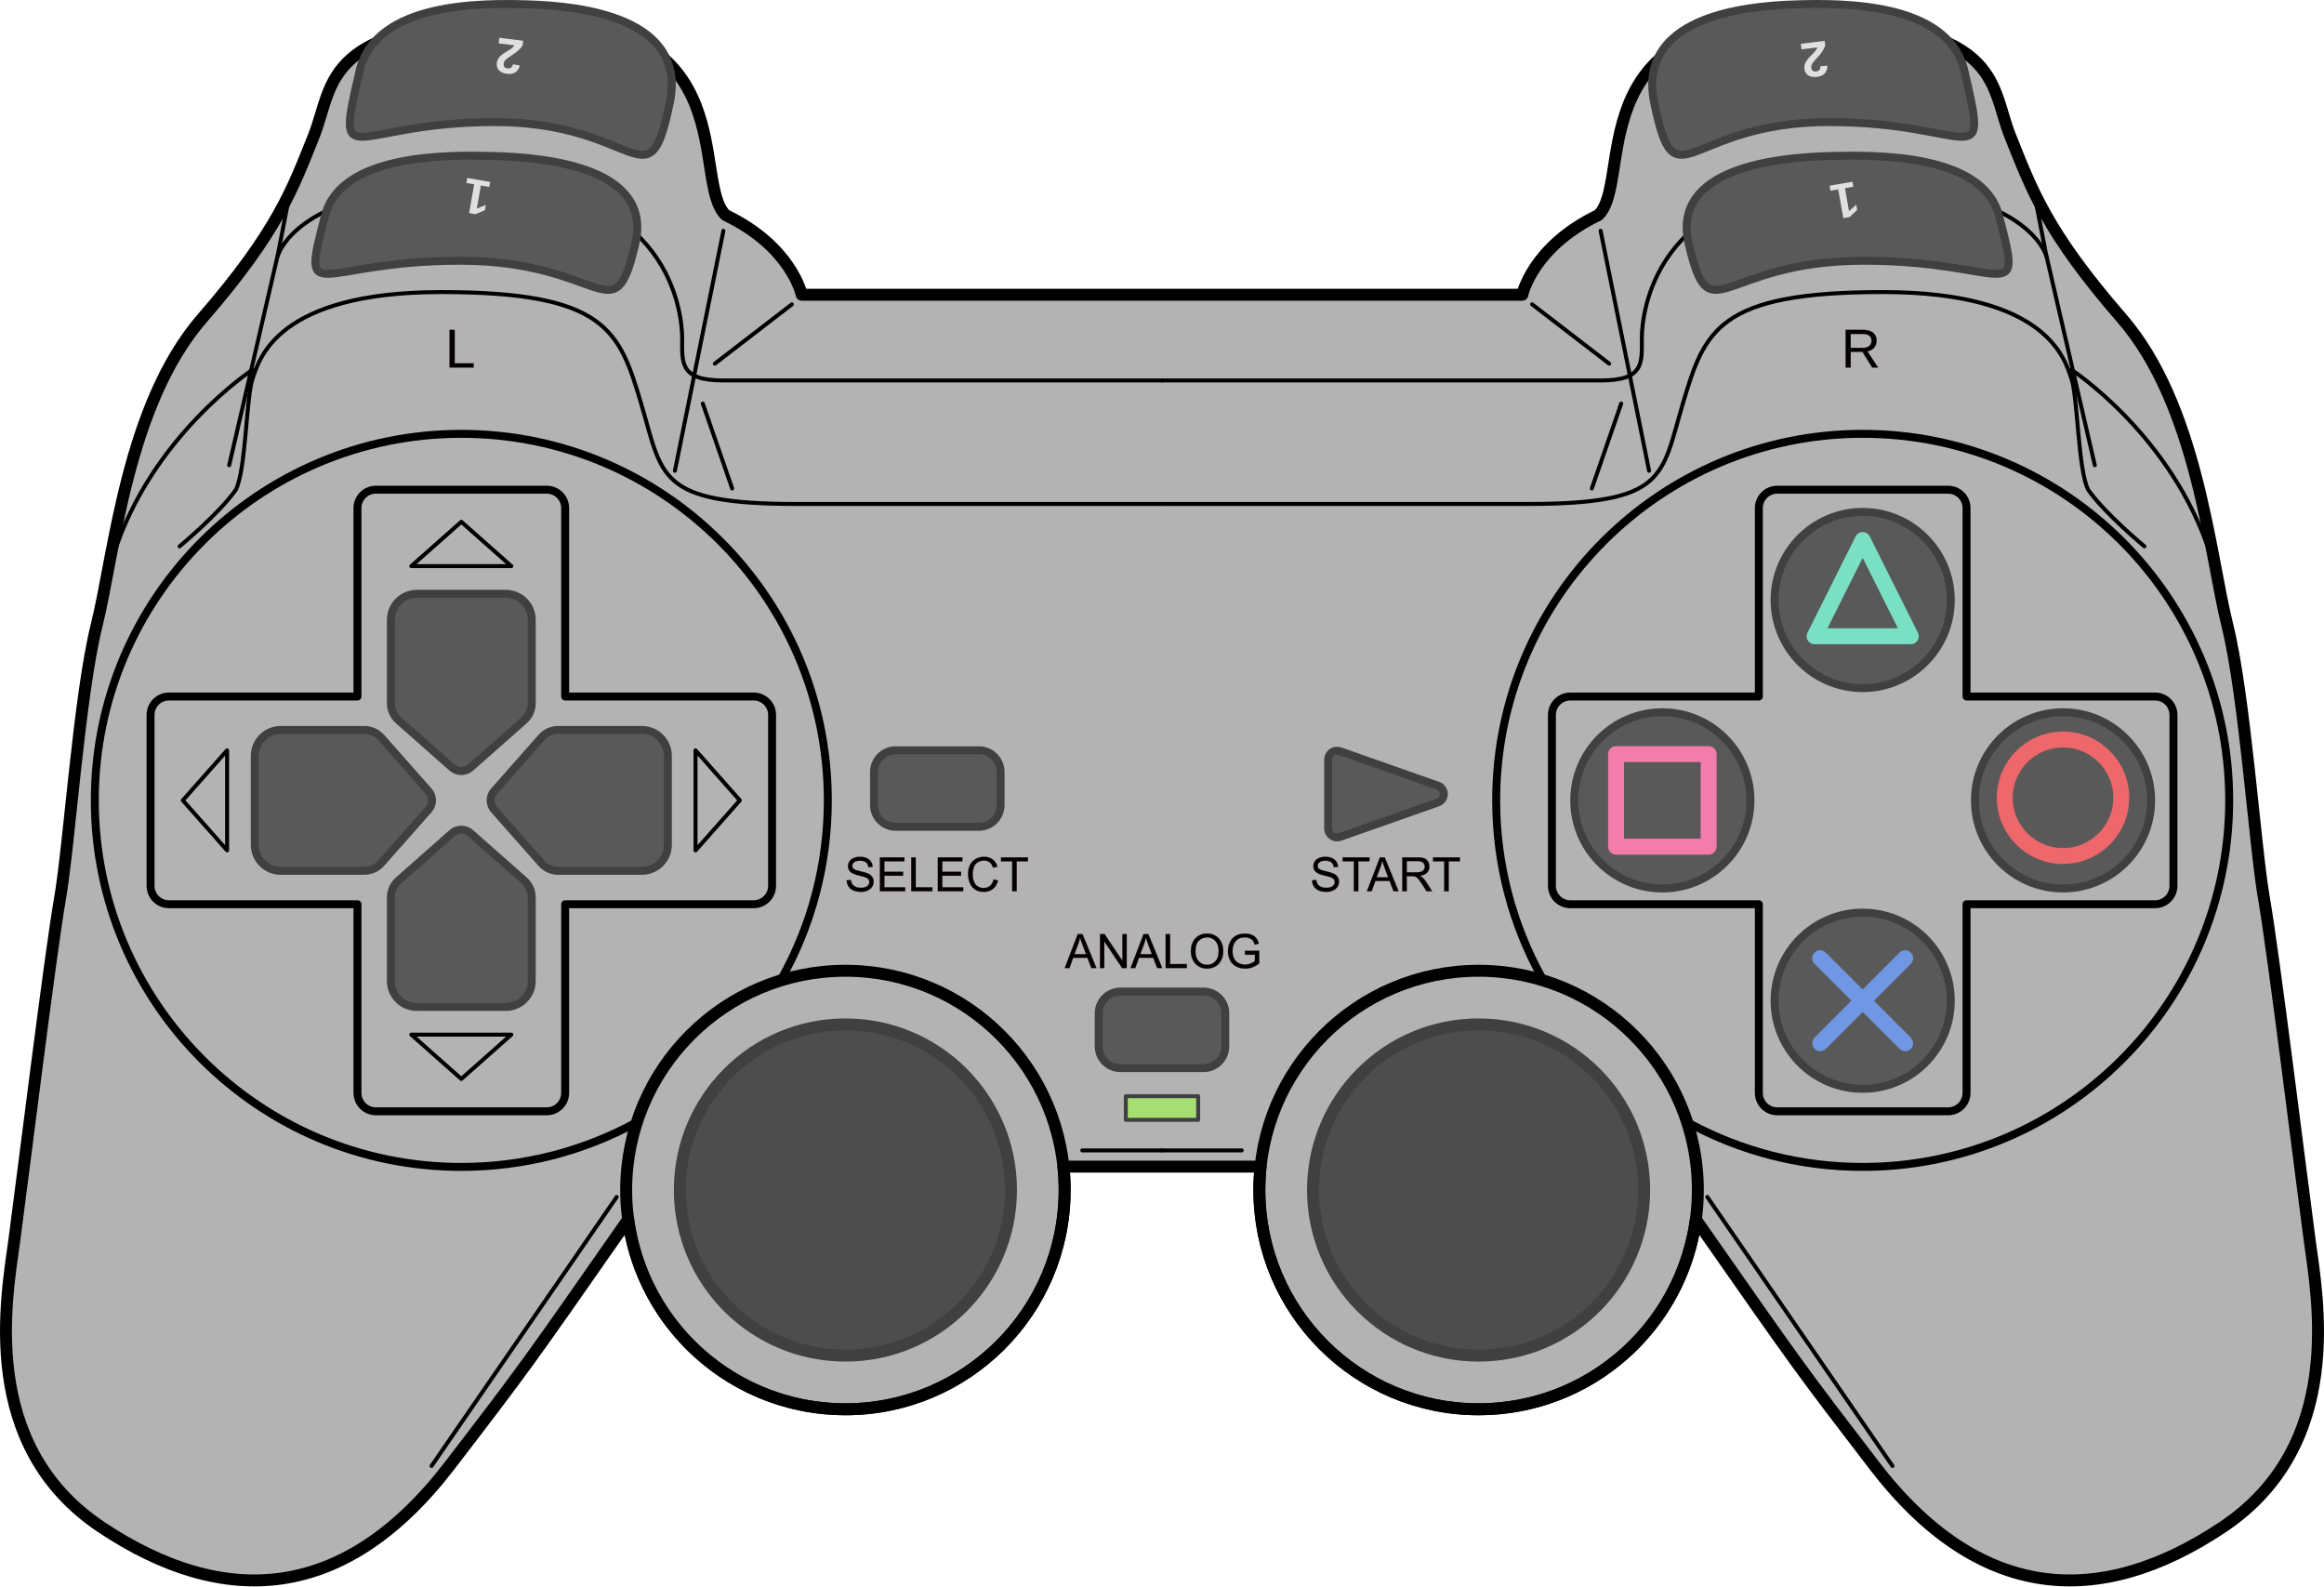
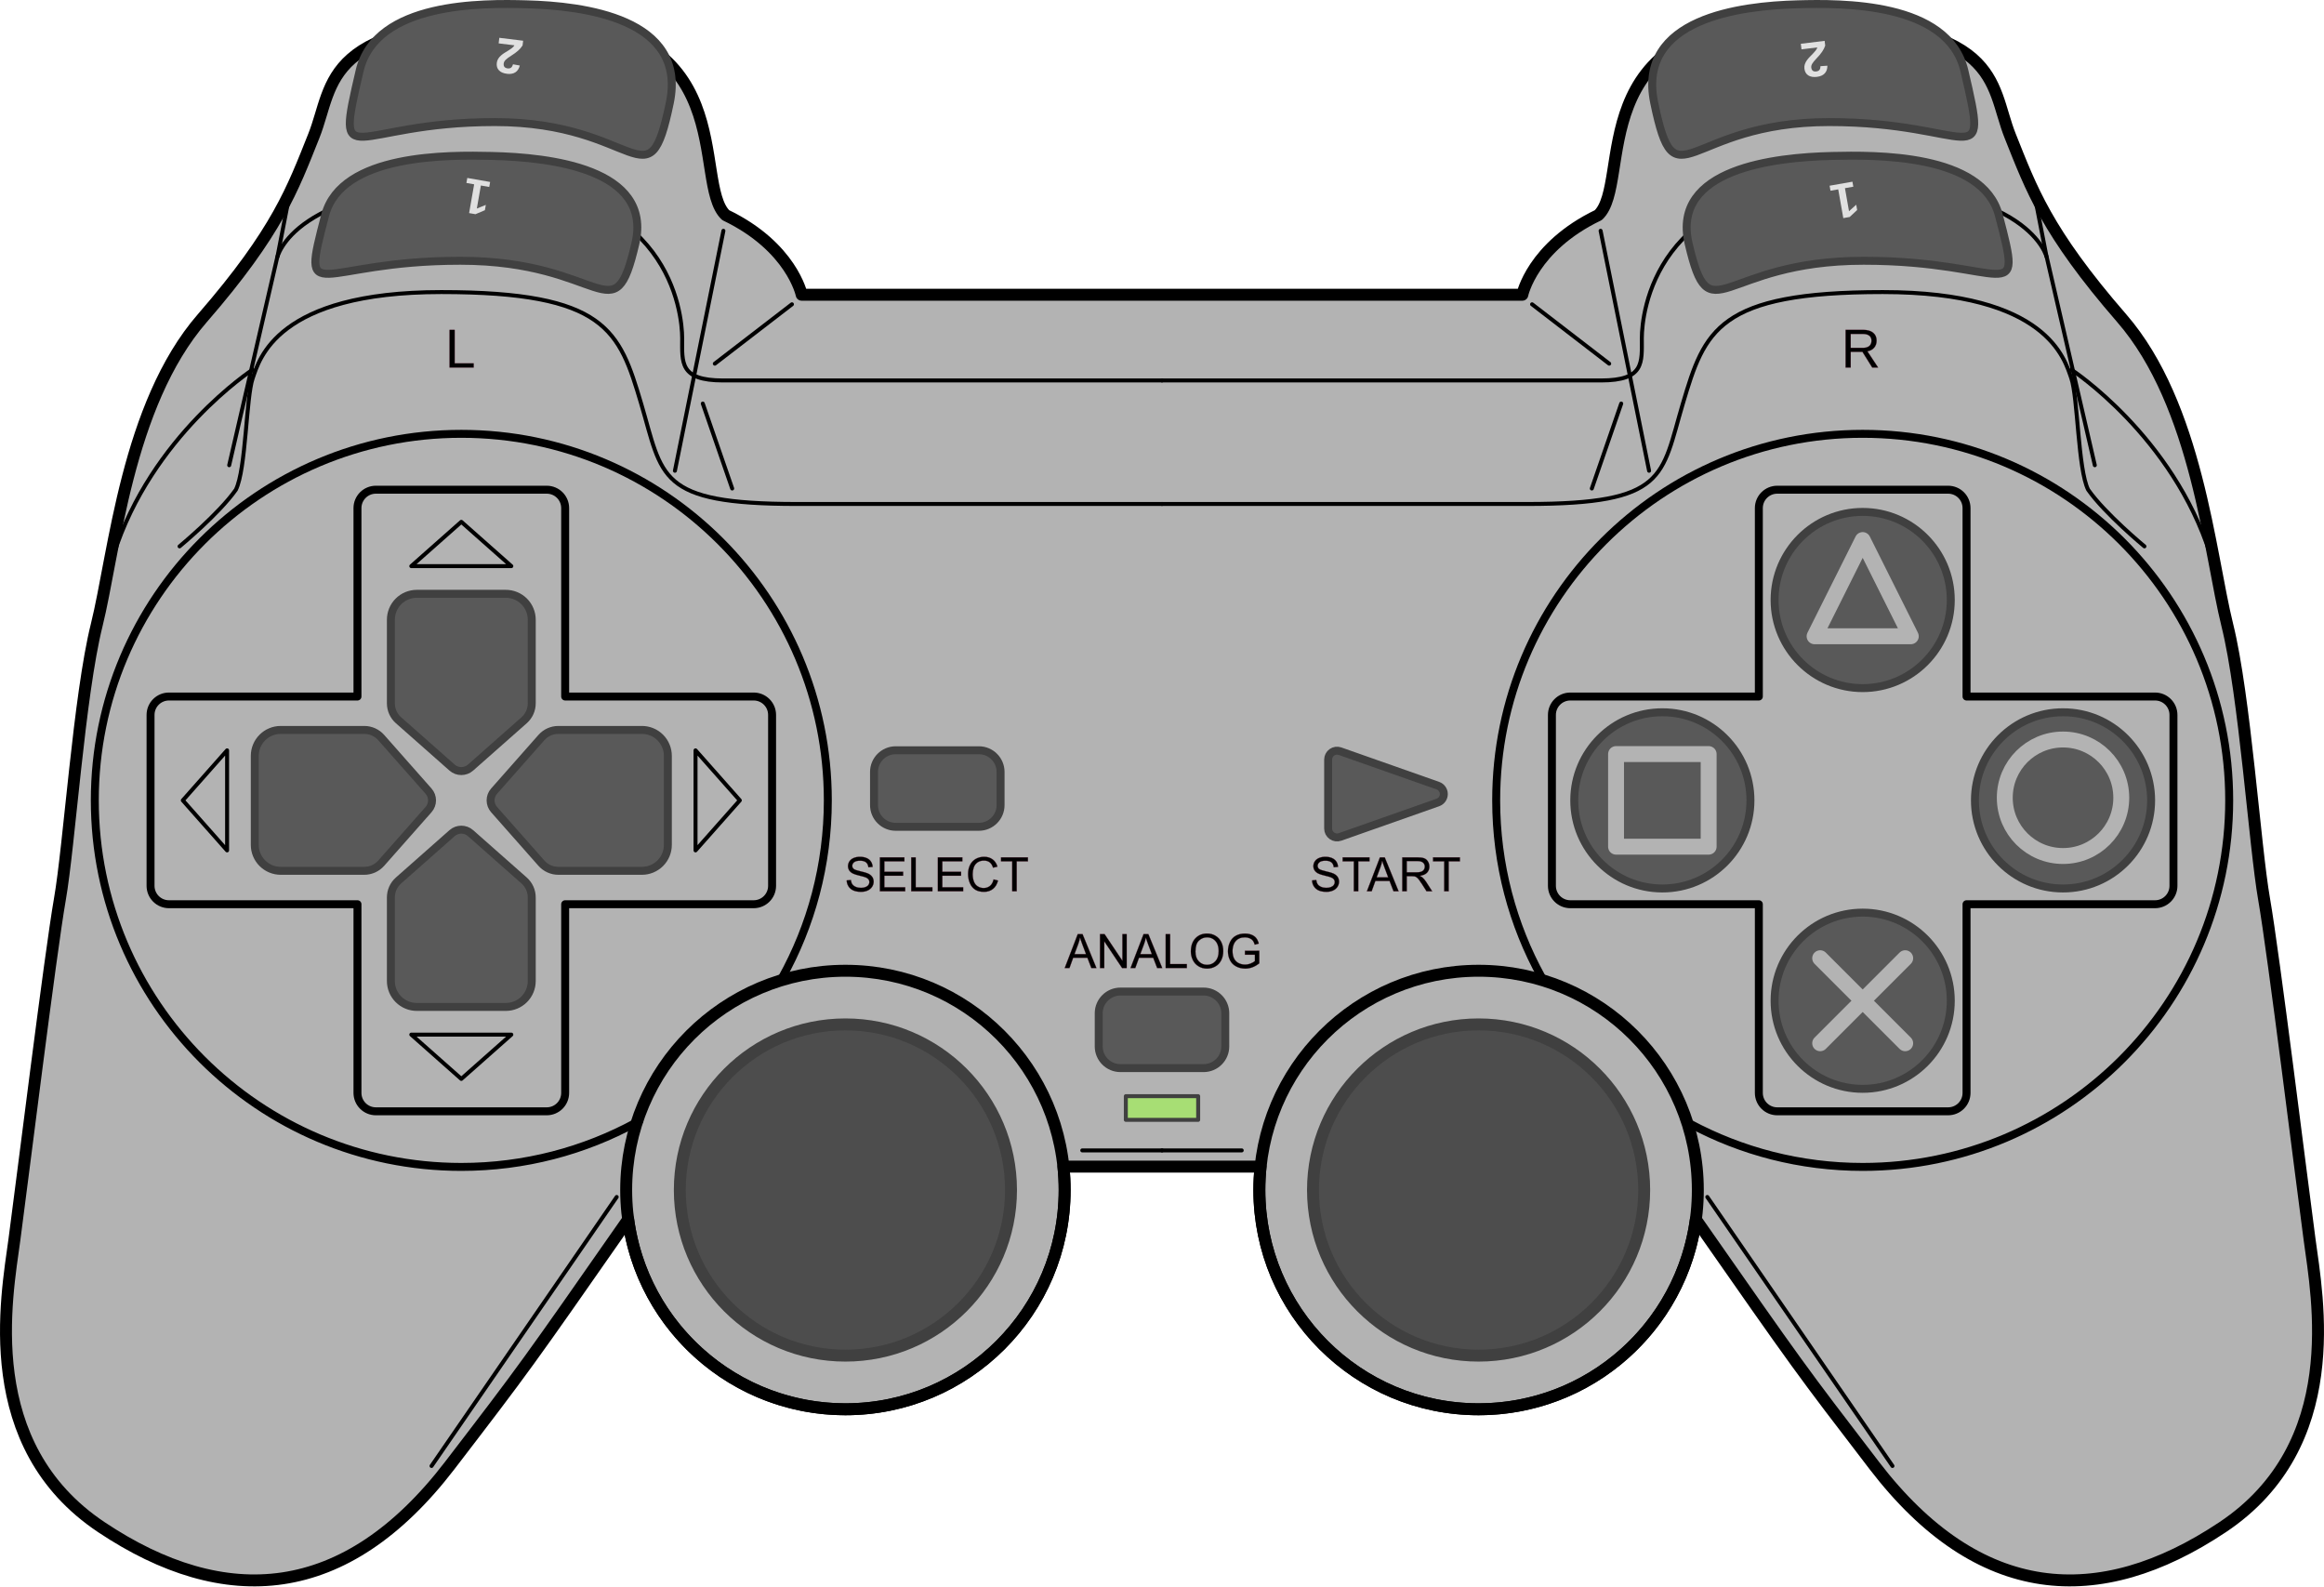
<svg xmlns="http://www.w3.org/2000/svg" width="973.97" height="664.768" viewBox="0 0 12174.625 8309.598" version="1.1" xml:space="preserve" style="clip-rule:evenodd;fill-rule:evenodd;stroke-linecap:round;stroke-linejoin:round;stroke-miterlimit:1.5" id="svg243">
  <defs id="defs247" />
  <g id="g381" transform="translate(-934.3283,-774.1341)">
    <path d="m 10753.3,8451 c -389.372,-507.74 -389.331,-507.607 -934.976,-1289 -75.558,560.925 -556.692,994 -1138.18,994 -633.875,0 -1148.5,-514.626 -1148.5,-1148.5 0,-41.211 2.175,-81.918 6.417,-122.013 0.017,-0.161 0.034,-0.323 0.052,-0.487 h -1032.94 c 4.276,40.252 6.469,81.122 6.469,122.5 0,633.874 -514.626,1148.5 -1148.5,1148.5 -581.486,0 -1062.62,-433.075 -1138.18,-994 -535.503,767.622 -535.459,768.031 -934.976,1289 -546.654,712.835 -1177.32,754.202 -1824,323 -646.678,-431.202 -497.114,-1201.6 -456,-1508 41.114,-306.398 188.618,-1499.22 238,-1781 49.382,-281.782 100.637,-1065.49 193,-1437 92.363,-371.511 158.273,-1152.75 553,-1607 394.727,-454.247 473.66,-678.27 584,-954 110.34,-275.73 33.857,-605 1146,-605 1112.14,0 831.23,848.344 1012,1019 346.272,166.412 398,417 398,417 h 3775.31 c 0,0 51.728,-250.588 398,-417 180.77,-170.656 -100.142,-1019 1012,-1019 1112.14,0 1035.66,329.27 1146,605 110.34,275.73 189.273,499.753 584,954 394.727,454.247 460.638,1235.49 553,1607 92.363,371.511 143.618,1155.22 193,1437 49.382,281.782 196.886,1474.6 238,1781 41.114,306.398 190.678,1076.8 -456,1508 -646.678,431.202 -1277.35,389.835 -1824,-323 z" style="fill:#b3b3b3;stroke:#000000;stroke-width:62.5px" id="path2" />
    <g id="Controle">
      <g id="Camada1">
        <g id="D-Pad">
          <g id="Botões">
            <path d="m 3770.66,5295.54 c 22.468,25.431 54.769,39.995 88.703,39.995 96.047,0 300.757,0 437.818,0 36.02,0 70.565,-14.309 96.035,-39.779 25.47,-25.47 39.779,-60.015 39.779,-96.035 V 4733.35 c 0,-36.02 -14.309,-70.565 -39.779,-96.035 -25.47,-25.471 -60.015,-39.78 -96.035,-39.78 h -437.818 c -33.934,0 -66.235,14.565 -88.703,39.996 -60.337,68.296 -183.002,207.14 -248.009,280.722 -24.364,27.578 -24.364,68.987 0,96.565 65.007,73.582 187.672,212.426 248.009,280.722 z" style="fill:#595959;stroke:#404040;stroke-width:41.67px" id="path4" />
            <path d="m 3021.99,5386.2 c -25.43,22.467 -39.995,54.769 -39.995,88.702 0,96.048 0,300.758 0,437.818 0,36.02 14.309,70.565 39.779,96.035 25.47,25.47 60.015,39.779 96.035,39.779 h 466.372 c 36.02,0 70.565,-14.309 96.035,-39.779 25.47,-25.47 39.779,-60.015 39.779,-96.035 v -437.818 c 0,-33.933 -14.565,-66.235 -39.995,-88.702 -68.297,-60.338 -207.141,-183.002 -280.723,-248.01 -27.578,-24.364 -68.986,-24.364 -96.564,0 -73.582,65.008 -212.426,187.672 -280.723,248.01 z" style="fill:#595959;stroke:#404040;stroke-width:41.67px" id="path6" />
            <path d="m 2931.34,5295.54 c -22.468,25.431 -54.769,39.995 -88.703,39.995 -96.047,0 -300.757,0 -437.818,0 -36.02,0 -70.565,-14.309 -96.035,-39.779 -25.47,-25.47 -39.779,-60.015 -39.779,-96.035 V 4733.35 c 0,-36.02 14.309,-70.565 39.779,-96.035 25.47,-25.471 60.015,-39.78 96.035,-39.78 h 437.818 c 33.934,0 66.235,14.565 88.703,39.996 60.337,68.296 183.002,207.14 248.009,280.722 24.364,27.578 24.364,68.987 0,96.565 -65.007,73.582 -187.672,212.426 -248.009,280.722 z" style="fill:#595959;stroke:#404040;stroke-width:41.67px" id="path8" />
            <path d="m 3021.99,4546.87 c -25.43,-22.467 -39.995,-54.769 -39.995,-88.703 0,-96.047 0,-300.757 0,-437.817 0,-36.02 14.309,-70.565 39.779,-96.035 25.47,-25.471 60.015,-39.78 96.035,-39.78 h 466.372 c 36.02,0 70.565,14.309 96.035,39.78 25.47,25.47 39.779,60.015 39.779,96.035 v 437.817 c 0,33.934 -14.565,66.236 -39.995,88.703 -68.297,60.338 -207.141,183.002 -280.723,248.01 -27.578,24.364 -68.986,24.364 -96.564,0 -73.582,-65.008 -212.426,-187.672 -280.723,-248.01 z" style="fill:#595959;stroke:#404040;stroke-width:41.67px" id="path10" />
          </g>
          <path d="m 4810,4966.53 -232,262 v -524 z" style="fill:none;stroke:#000000;stroke-width:20.83px" id="path13" />
          <path d="m 1892,4966.53 232,262 v -524 z" style="fill:none;stroke:#000000;stroke-width:20.83px" id="path15" />
          <path d="m 3351,6425.53 -262,-232 h 524 z" style="fill:none;stroke:#000000;stroke-width:20.83px" id="path17" />
          <path d="m 3351,3507.53 -262,232 h 524 z" style="fill:none;stroke:#000000;stroke-width:20.83px" id="path19" />
        </g>
      </g>
      <g id="Base">
        <g id="Base1">
          <path d="m 1875,3636 c 0,0 205.726,-169.78 295,-296.752 52.938,-105.72 53.86,-485.219 88,-583.248 34.14,-98.029 124.145,-452 988,-452 863.855,0 933.091,200.612 1047,584 113.909,383.388 82.114,526 816,526 h 1912.65" style="fill:none;stroke:#000000;stroke-width:20.83px" id="path23" />
          <path d="m 2135,3211 251,-1086 c 0,0 80.109,-386 1069,-386 988.891,0 1053,678.558 1053,806 0,127.442 -14.804,222 214,222 h 2299.65" style="fill:none;stroke:#000000;stroke-width:20.83px" id="path25" />
          <path d="M 4470,3240 4724,1983" style="fill:none;stroke:#000000;stroke-width:20.83px" id="path27" />
          <path d="m 4679,2679 404,-311" style="fill:none;stroke:#000000;stroke-width:20.83px" id="path29" />
          <path d="m 4616,2888 154,445" style="fill:none;stroke:#000000;stroke-width:20.83px" id="path31" />
          <path d="m 2257,2711 c 0,0 -530.357,346.988 -727,968" style="fill:none;stroke:#000000;stroke-width:20.83px" id="path33" />
          <path d="m 2388,2118 67,-345" style="fill:none;stroke:#000000;stroke-width:20.83px" id="path35" />
          <path d="M 3195,8453 4165,7044" style="fill:none;stroke:#000000;stroke-width:20.83px" id="path37" />
          <path d="m 6604,6800 h 417.654" style="fill:none;stroke:#000000;stroke-width:20.83px" id="path39" />
          <path d="m 4283.05,6645.21 c -5.207,2.9 -10.43,5.776 -15.667,8.629 -272.398,148.372 -584.621,232.699 -916.384,232.699 -1059.68,0 -1920,-860.323 -1920,-1920 0,-1059.68 860.323,-1920 1920,-1920 1059.68,0 1920,860.324 1920,1920 0,338.339 -87.704,656.354 -241.597,932.534" style="fill:none;stroke:#000000;stroke-width:41.67px" id="path41" />
          <path d="m 3895,4422.53 v -986.947 c 0,-53.207 -43.133,-96.34 -96.34,-96.34 h -895.32 c -53.207,0 -96.34,43.133 -96.34,96.34 v 986.947 h -987.66 c -25.551,0 -50.055,10.151 -68.123,28.218 -18.067,18.067 -28.217,42.572 -28.217,68.123 v 895.319 c 0,25.551 10.15,50.056 28.217,68.123 18.068,18.067 42.572,28.217 68.123,28.217 H 2807 v 988.373 c 0,25.551 10.15,50.055 28.217,68.123 18.068,18.067 42.572,28.217 68.123,28.217 h 895.32 c 25.551,0 50.055,-10.15 68.123,-28.217 18.067,-18.068 28.217,-42.572 28.217,-68.123 V 5510.53 h 987.66 c 25.551,0 50.055,-10.15 68.123,-28.217 18.067,-18.067 28.217,-42.572 28.217,-68.123 v -895.319 c 0,-25.551 -10.15,-50.056 -28.217,-68.123 -18.068,-18.067 -42.572,-28.218 -68.123,-28.218 z" style="fill:none;stroke:#000000;stroke-width:41.67px" id="path43" />
        </g>
        <g id="Base2">
          <path d="m 12168.3,3636 c 0,0 -205.726,-169.78 -295,-296.752 -52.938,-105.72 -53.86,-485.219 -88,-583.248 -34.14,-98.029 -124.145,-452 -988,-452 -863.855,0 -933.091,200.612 -1047,584 -113.909,383.388 -82.114,526 -816,526 H 7021.65" style="fill:none;stroke:#000000;stroke-width:20.83px" id="path46" />
          <path d="m 11908.3,3211 -251,-1086 c 0,0 -80.109,-386 -1069,-386 -988.89,0 -1053,678.558 -1053,806 0,127.442 14.804,222 -214,222 H 7021.65" style="fill:none;stroke:#000000;stroke-width:20.83px" id="path48" />
          <path d="m 9573.31,3240 -254,-1257" style="fill:none;stroke:#000000;stroke-width:20.83px" id="path50" />
          <path d="m 9364.31,2679 -404,-311" style="fill:none;stroke:#000000;stroke-width:20.83px" id="path52" />
          <path d="m 9427.31,2888 -154,445" style="fill:none;stroke:#000000;stroke-width:20.83px" id="path54" />
          <path d="m 11786.3,2711 c 0,0 530.357,346.988 727,968" style="fill:none;stroke:#000000;stroke-width:20.83px" id="path56" />
          <path d="m 11655.3,2118 -67,-345" style="fill:none;stroke:#000000;stroke-width:20.83px" id="path58" />
          <path d="m 10848.3,8453 -970,-1409" style="fill:none;stroke:#000000;stroke-width:20.83px" id="path60" />
          <path d="M 7439.31,6800 H 7021.657" style="fill:none;stroke:#000000;stroke-width:20.83px" id="path62" />
          <path d="m 9787.41,6660.04 c 269.674,144.515 577.786,226.492 904.894,226.492 1059.68,0 1920,-860.323 1920,-1920 0,-1059.68 -860.323,-1920 -1920,-1920 -1059.68,0 -1920,860.324 -1920,1920 0,335.752 86.368,651.49 238.079,926.191" style="fill:none;stroke:#000000;stroke-width:41.67px" id="path64" />
          <path d="m 10148.3,4422.53 v -986.947 c 0,-53.207 43.133,-96.34 96.34,-96.34 h 895.32 c 53.207,0 96.34,43.133 96.34,96.34 v 986.947 h 987.66 c 25.551,0 50.055,10.151 68.123,28.218 18.067,18.067 28.217,42.572 28.217,68.123 0,206.346 0,688.973 0,895.319 0,25.551 -10.15,50.056 -28.217,68.123 -18.068,18.067 -42.572,28.217 -68.123,28.217 h -987.66 v 988.373 c 0,25.551 -10.15,50.055 -28.217,68.123 -18.068,18.067 -42.572,28.217 -68.123,28.217 h -895.32 c -25.551,0 -50.055,-10.15 -68.123,-28.217 -18.067,-18.068 -28.217,-42.572 -28.217,-68.123 V 5510.53 h -987.66 c -25.551,0 -50.055,-10.15 -68.123,-28.217 -18.067,-18.067 -28.217,-42.572 -28.217,-68.123 0,-206.346 0,-688.973 0,-895.319 0,-25.551 10.15,-50.056 28.217,-68.123 18.068,-18.067 42.572,-28.218 68.123,-28.218 z" style="fill:none;stroke:#000000;stroke-width:41.67px" id="path66" />
        </g>
      </g>
      <g id="Botões1">
        <path d="m 3511.78,1591 c -224.789,-5.298 -789,-13 -874,310 -131.822,500.924 -48.891,239 708,239 756.891,0 803.274,397.046 917,-90 92,-394 -454,-452 -751,-459 z" style="fill:#595959;stroke:#404040;stroke-width:41.67px" id="path70" />
        <path d="m 10531.5,1591 c 224.789,-5.298 789,-13 874,310 131.822,500.924 48.891,239 -708,239 -756.891,0 -803.273,397.046 -917,-90 -92,-394 454,-452 751,-459 z" style="fill:#595959;stroke:#404040;stroke-width:41.67px" id="path72" />
        <path d="m 3692.24,796.638 c -224.79,-5.953 -789,-14.609 -874,348.364 -131.822,562.916 -48.891,268.578 708,268.578 756.89,0 803.273,446.182 917,-101.138 92,-442.76 -454,-507.937 -751,-515.804 z" style="fill:#595959;stroke:#404040;stroke-width:41.67px" id="path74" />
        <path d="m 10351.1,796.638 c 224.789,-5.953 789,-14.609 874,348.364 131.822,562.916 48.89,268.578 -708,268.578 -756.891,0 -803.274,446.182 -917,-101.138 -92,-442.76 454,-507.937 751,-515.804 z" style="fill:#595959;stroke:#404040;stroke-width:41.67px" id="path76" />
        <g transform="rotate(-170.036,6488.785,4187.163)" id="g80">
          <text x="9839.79" y="6093.16" style="font-weight:700;font-size:261.061px;font-family:Arial-BoldMT, Arial, sans-serif;fill:#e0e0e0" id="text78">1</text>
        </g>
        <g transform="rotate(170,14285.872,3018.097)" id="g84">
          <text x="17636.9" y="4924.1" style="font-weight:700;font-size:261.061px;font-family:Arial-BoldMT, Arial, sans-serif;fill:#e0e0e0" id="text82">1</text>
        </g>
        <g transform="rotate(-173,6777.659,3288.759)" id="g88">
          <text x="10128.7" y="5194.76" style="font-weight:700;font-size:261.061px;font-family:Arial-BoldMT, Arial, sans-serif;fill:#e0e0e0" id="text86">2</text>
        </g>
        <g transform="rotate(173,14060.22,2470.4)" id="g92">
          <text x="17411.199" y="4376.4" style="font-weight:700;font-size:261.061px;font-family:Arial-BoldMT, Arial, sans-serif;fill:#e0e0e0" id="text90">2</text>
        </g>
      </g>
      <g id="Duckstation--Logo-">
        <g id="Duck">
          <g id="Camada2" />
        </g>
      </g>
      <g id="Botões2">
        <circle cx="9642.81" cy="4966.53" r="461.5" style="fill:#595959;stroke:#404040;stroke-width:41.67px" id="circle166" />
        <path d="m 11153.8,3917.03 c 0,254.709 -206.791,461.5 -461.5,461.5 -254.709,0 -461.5,-206.791 -461.5,-461.5 0,-254.708 206.791,-461.5 461.5,-461.5 254.709,0 461.5,206.792 461.5,461.5 z" style="fill:#595959;stroke:#404040;stroke-width:41.67px" id="path168" />
        <circle cx="11741.8" cy="4966.53" r="461.5" style="fill:#595959;stroke:#404040;stroke-width:41.67px" id="circle170" />
        <path d="m 11153.8,6016.03 c 0,254.709 -206.791,461.5 -461.5,461.5 -254.709,0 -461.5,-206.791 -461.5,-461.5 0,-254.708 206.791,-461.5 461.5,-461.5 254.709,0 461.5,206.792 461.5,461.5 z" style="fill:#595959;stroke:#404040;stroke-width:41.67px" id="path172" />
        <g id="X">
-           <path d="m 10915,5793.34 -445.386,445.385" style="fill:none;stroke:#6f97e3;stroke-width:83.33px" id="path174" />
-           <path d="m 10469.6,5793.34 445.386,445.385" style="fill:none;stroke:#6f97e3;stroke-width:83.33px" id="path176" />
+           <path d="m 10915,5793.34 -445.386,445.385" style="fill:none;stroke:#b3b3b3;stroke-width:83.33px" id="path174" />
+           <path d="m 10469.6,5793.34 445.386,445.385" style="fill:none;stroke:#b3b3b3;stroke-width:83.33px" id="path176" />
        </g>
-         <path d="m 10692.3,3603 252,504 h -504 z" style="fill:none;stroke:#7ae0c4;stroke-width:83.33px" id="path179" />
-         <circle cx="11741.8" cy="4952.87" r="305.126" style="fill:none;stroke:#ee676b;stroke-width:83.33px" id="circle181" />
-         <rect x="9400.27" y="4724" width="485.071" height="485.071" style="fill:none;stroke:#f37caa;stroke-width:83.33px" id="rect183" />
+         <path d="m 10692.3,3603 252,504 h -504 z" style="fill:none;stroke:#b3b3b3;stroke-width:83.33px" id="path179" />
+         <circle cx="11741.8" cy="4952.87" r="305.126" style="fill:none;stroke:#b3b3b3;stroke-width:83.33px" id="circle181" />
+         <rect x="9400.27" y="4724" width="485.071" height="485.071" style="fill:none;stroke:#b3b3b3;stroke-width:83.33px" id="rect183" />
      </g>
      <g id="Botões-Centrais">
        <path id="Analógico" d="m 7353.15,6081.73 c 0,-62.812 -50.92,-113.731 -113.732,-113.731 h -435.537 c -62.812,0 -113.731,50.919 -113.731,113.731 v 173.538 c 0,62.812 50.919,113.731 113.731,113.731 h 435.537 c 62.812,0 113.732,-50.919 113.732,-113.731 z" style="fill:#595959;stroke:#404040;stroke-width:41.67px" />
        <path id="Select" d="m 6176,4817.73 c 0,-62.812 -50.919,-113.731 -113.731,-113.731 -121.75,0 -313.788,0 -435.538,0 -62.812,0 -113.731,50.919 -113.731,113.731 v 173.538 c 0,62.812 50.919,113.731 113.731,113.731 h 435.538 c 62.812,0 113.731,-50.919 113.731,-113.731 0,-54.335 0,-119.203 0,-173.538 z" style="fill:#595959;stroke:#404040;stroke-width:41.67px" />
        <rect id="Led-Analógico" x="6832.15" y="6516" width="379" height="124" style="fill:#a7de74;stroke:#404040;stroke-width:20.83px;stroke-linecap:square" />
        <path id="Start" d="m 8466.86,4889.43 c 18.696,6.583 31.202,24.247 31.202,44.068 0,19.821 -12.506,37.485 -31.202,44.068 -150.687,53.064 -397.808,140.086 -512.618,180.515 -14.296,5.034 -30.146,2.821 -42.516,-5.938 -12.37,-8.758 -19.723,-22.973 -19.723,-38.13 v -361.03 c 0,-15.157 7.353,-29.372 19.723,-38.13 12.37,-8.759 28.22,-10.972 42.516,-5.938 114.81,40.429 361.931,127.451 512.618,180.515 z" style="fill:#595959;stroke:#404040;stroke-width:41.67px" />
      </g>
      <g id="Textos">
        <g id="ANALOG">
          <path d="m 6511.96,5844.83 68.235,-177.676 h 25.33 l 72.719,177.676 h -26.785 l -20.725,-53.812 h -74.294 l -19.513,53.812 z m 51.267,-72.961 h 60.235 l -18.543,-49.206 c -5.656,-14.948 -9.857,-27.229 -12.604,-36.844 -2.263,11.392 -5.454,22.704 -9.575,33.935 z" style="fill-rule:nonzero;stroke:#63112e;stroke-width:1px;stroke-linecap:butt;stroke-miterlimit:2" id="path191" />
          <path d="m 6696.78,5844.83 v -177.676 h 24.118 l 93.323,139.499 v -139.499 h 22.542 v 177.676 h -24.118 l -93.322,-139.62 v 139.62 z" style="fill-rule:nonzero;stroke:#63112e;stroke-width:1px;stroke-linecap:butt;stroke-miterlimit:2" id="path193" />
          <path d="m 6856.76,5844.83 68.234,-177.676 h 25.331 l 72.718,177.676 h -26.784 l -20.725,-53.812 h -74.294 l -19.513,53.812 z m 51.267,-72.961 h 60.235 l -18.543,-49.206 c -5.656,-14.948 -9.858,-27.229 -12.605,-36.844 -2.262,11.392 -5.454,22.704 -9.574,33.935 z" style="fill-rule:nonzero;stroke:#63112e;stroke-width:1px;stroke-linecap:butt;stroke-miterlimit:2" id="path195" />
          <path d="m 7040.86,5844.83 v -177.676 h 23.513 v 156.709 h 87.505 v 20.967 z" style="fill-rule:nonzero;stroke:#63112e;stroke-width:1px;stroke-linecap:butt;stroke-miterlimit:2" id="path197" />
          <path d="m 7172.73,5758.29 c 0,-29.492 7.918,-52.58 23.754,-69.265 15.837,-16.685 36.279,-25.027 61.326,-25.027 16.402,0 31.189,3.919 44.359,11.756 13.17,7.838 23.209,18.766 30.117,32.784 6.909,14.019 10.363,29.916 10.363,47.691 0,18.019 -3.636,34.138 -10.908,48.358 -7.272,14.221 -17.574,24.987 -30.905,32.3 -13.332,7.312 -27.714,10.968 -43.147,10.968 -16.725,0 -31.673,-4.04 -44.843,-12.12 -13.17,-8.08 -23.149,-19.109 -29.936,-33.087 -6.787,-13.978 -10.18,-28.764 -10.18,-44.358 z m 24.239,0.363 c 0,21.412 5.757,38.279 17.271,50.6 11.514,12.322 25.956,18.483 43.328,18.483 17.695,0 32.259,-6.221 43.692,-18.664 11.433,-12.443 17.149,-30.098 17.149,-52.964 0,-14.463 -2.444,-27.087 -7.332,-37.874 -4.889,-10.787 -12.039,-19.149 -21.452,-25.088 -9.413,-5.939 -19.978,-8.908 -31.693,-8.908 -16.645,0 -30.966,5.717 -42.965,17.15 -11.999,11.432 -17.998,30.521 -17.998,57.265 z" style="fill-rule:nonzero;stroke:#63112e;stroke-width:1px;stroke-linecap:butt;stroke-miterlimit:2" id="path199" />
          <path d="m 7456.09,5775.14 v -20.846 l 75.264,-0.121 v 65.932 c -11.555,9.211 -23.472,16.139 -35.754,20.785 -12.281,4.646 -24.886,6.969 -37.813,6.969 -17.453,0 -33.31,-3.737 -47.571,-11.211 -14.26,-7.474 -25.027,-18.28 -32.299,-32.42 -7.272,-14.14 -10.908,-29.936 -10.908,-47.389 0,-17.29 3.616,-33.43 10.848,-48.418 7.231,-14.988 17.634,-26.118 31.208,-33.39 13.574,-7.272 29.209,-10.908 46.904,-10.908 12.847,0 24.461,2.081 34.844,6.242 10.383,4.161 18.523,9.958 24.421,17.392 5.899,7.433 10.383,17.129 13.453,29.087 l -21.209,5.818 c -2.667,-9.05 -5.979,-16.16 -9.939,-21.331 -3.959,-5.171 -9.615,-9.312 -16.967,-12.423 -7.353,-3.111 -15.514,-4.666 -24.482,-4.666 -10.746,0 -20.038,1.636 -27.876,4.909 -7.837,3.272 -14.16,7.574 -18.967,12.907 -4.808,5.333 -8.545,11.191 -11.211,17.574 -4.525,10.988 -6.787,22.906 -6.787,35.753 0,15.837 2.727,29.088 8.181,39.753 5.454,10.665 13.392,18.584 23.815,23.755 10.423,5.171 21.493,7.756 33.208,7.756 10.181,0 20.119,-1.959 29.815,-5.878 9.696,-3.918 17.049,-8.1 22.058,-12.544 v -33.087 z" style="fill-rule:nonzero;stroke:#63112e;stroke-width:1px;stroke-linecap:butt;stroke-miterlimit:2" id="path201" />
        </g>
        <g id="SELECT">
          <path d="m 5369.77,5385.62 22.18,-1.939 c 1.05,8.887 3.494,16.179 7.332,21.876 3.838,5.696 9.797,10.302 17.877,13.816 8.08,3.515 17.169,5.272 27.269,5.272 8.969,0 16.887,-1.333 23.755,-3.999 6.868,-2.667 11.978,-6.323 15.332,-10.969 3.353,-4.645 5.029,-9.716 5.029,-15.21 0,-5.575 -1.616,-10.443 -4.848,-14.604 -3.232,-4.161 -8.564,-7.656 -15.998,-10.484 -4.767,-1.858 -15.311,-4.747 -31.632,-8.665 -16.322,-3.919 -27.755,-7.616 -34.299,-11.09 -8.484,-4.444 -14.807,-9.958 -18.968,-16.544 -4.161,-6.585 -6.241,-13.957 -6.241,-22.118 0,-8.969 2.545,-17.352 7.635,-25.149 5.09,-7.797 12.524,-13.715 22.3,-17.755 9.777,-4.04 20.644,-6.06 32.603,-6.06 13.17,0 24.785,2.121 34.844,6.363 10.059,4.242 17.796,10.483 23.209,18.725 5.414,8.241 8.323,17.574 8.727,27.997 l -22.543,1.696 c -1.212,-11.231 -5.313,-19.714 -12.302,-25.451 -6.989,-5.737 -17.311,-8.605 -30.966,-8.605 -14.22,0 -24.583,2.606 -31.087,7.817 -6.504,5.212 -9.756,11.494 -9.756,18.846 0,6.383 2.302,11.635 6.908,15.756 4.525,4.121 16.341,8.342 35.45,12.665 19.109,4.323 32.219,8.1 39.329,11.332 10.342,4.767 17.977,10.807 22.906,18.119 4.929,7.312 7.393,15.736 7.393,25.27 0,9.453 -2.707,18.361 -8.12,26.724 -5.414,8.363 -13.19,14.867 -23.331,19.513 -10.14,4.646 -21.553,6.969 -34.238,6.969 -16.079,0 -29.552,-2.343 -40.419,-7.03 -10.868,-4.686 -19.392,-11.736 -25.573,-21.149 -6.181,-9.413 -9.433,-20.058 -9.757,-31.935 z" style="fill-rule:nonzero;stroke:#63112e;stroke-width:1px;stroke-linecap:butt;stroke-miterlimit:2" id="path204" />
          <path d="m 5543.81,5442.71 v -177.676 h 128.47 v 20.967 h -104.957 v 54.418 h 98.291 v 20.846 h -98.291 v 60.478 h 109.078 v 20.967 z" style="fill-rule:nonzero;stroke:#63112e;stroke-width:1px;stroke-linecap:butt;stroke-miterlimit:2" id="path206" />
          <path d="m 5707.91,5442.71 v -177.676 h 23.513 v 156.709 h 87.504 v 20.967 z" style="fill-rule:nonzero;stroke:#63112e;stroke-width:1px;stroke-linecap:butt;stroke-miterlimit:2" id="path208" />
          <path d="m 5847.41,5442.71 v -177.676 h 128.469 v 20.967 h -104.957 v 54.418 h 98.291 v 20.846 h -98.291 v 60.478 H 5980 v 20.967 z" style="fill-rule:nonzero;stroke:#63112e;stroke-width:1px;stroke-linecap:butt;stroke-miterlimit:2" id="path210" />
          <path d="m 6139.25,5380.41 23.512,5.939 c -4.928,19.311 -13.796,34.036 -26.603,44.176 -12.806,10.141 -28.461,15.211 -46.964,15.211 -19.149,0 -34.723,-3.899 -46.722,-11.696 -11.998,-7.797 -21.128,-19.088 -27.39,-33.875 -6.262,-14.786 -9.393,-30.663 -9.393,-47.63 0,-18.503 3.535,-34.643 10.605,-48.419 7.07,-13.776 17.129,-24.239 30.178,-31.39 13.049,-7.151 27.411,-10.726 43.086,-10.726 17.775,0 32.723,4.525 44.843,13.574 12.12,9.05 20.563,21.775 25.33,38.177 l -23.148,5.454 c -4.121,-12.927 -10.1,-22.34 -17.938,-28.239 -7.837,-5.898 -17.695,-8.847 -29.572,-8.847 -13.655,0 -25.068,3.272 -34.238,9.817 -9.171,6.545 -15.615,15.331 -19.331,26.36 -3.717,11.029 -5.575,22.402 -5.575,34.118 0,15.109 2.201,28.299 6.605,39.571 4.403,11.271 11.251,19.694 20.543,25.269 9.292,5.575 19.351,8.363 30.178,8.363 13.17,0 24.32,-3.798 33.451,-11.393 9.13,-7.595 15.311,-18.866 18.543,-33.814 z" style="fill-rule:nonzero;stroke:#63112e;stroke-width:1px;stroke-linecap:butt;stroke-miterlimit:2" id="path212" />
          <path d="m 6236.94,5442.71 v -156.709 h -58.538 v -20.967 h 140.832 v 20.967 h -58.781 v 156.709 z" style="fill-rule:nonzero;stroke:#63112e;stroke-width:1px;stroke-linecap:butt;stroke-miterlimit:2" id="path214" />
        </g>
        <g id="START">
          <path d="m 7807.74,5385.62 22.179,-1.939 c 1.051,8.887 3.495,16.179 7.333,21.876 3.838,5.696 9.797,10.302 17.877,13.816 8.079,3.515 17.169,5.272 27.269,5.272 8.969,0 16.887,-1.333 23.755,-3.999 6.868,-2.667 11.978,-6.323 15.331,-10.969 3.354,-4.645 5.03,-9.716 5.03,-15.21 0,-5.575 -1.616,-10.443 -4.848,-14.604 -3.232,-4.161 -8.564,-7.656 -15.998,-10.484 -4.767,-1.858 -15.311,-4.747 -31.633,-8.665 -16.321,-3.919 -27.754,-7.616 -34.298,-11.09 -8.484,-4.444 -14.807,-9.958 -18.968,-16.544 -4.161,-6.585 -6.242,-13.957 -6.242,-22.118 0,-8.969 2.546,-17.352 7.636,-25.149 5.09,-7.797 12.524,-13.715 22.3,-17.755 9.777,-4.04 20.644,-6.06 32.602,-6.06 13.171,0 24.785,2.121 34.845,6.363 10.059,4.242 17.796,10.483 23.209,18.725 5.414,8.241 8.322,17.574 8.726,27.997 l -22.542,1.696 c -1.212,-11.231 -5.313,-19.714 -12.302,-25.451 -6.989,-5.737 -17.311,-8.605 -30.966,-8.605 -14.221,0 -24.583,2.606 -31.087,7.817 -6.504,5.212 -9.757,11.494 -9.757,18.846 0,6.383 2.303,11.635 6.909,15.756 4.524,4.121 16.341,8.342 35.45,12.665 19.109,4.323 32.218,8.1 39.329,11.332 10.342,4.767 17.977,10.807 22.906,18.119 4.929,7.312 7.393,15.736 7.393,25.27 0,9.453 -2.707,18.361 -8.12,26.724 -5.414,8.363 -13.191,14.867 -23.331,19.513 -10.14,4.646 -21.553,6.969 -34.238,6.969 -16.079,0 -29.552,-2.343 -40.42,-7.03 -10.867,-4.686 -19.391,-11.736 -25.572,-21.149 -6.181,-9.413 -9.433,-20.058 -9.757,-31.935 z" style="fill-rule:nonzero;stroke:#63112e;stroke-width:1px;stroke-linecap:butt;stroke-miterlimit:2" id="path217" />
          <path d="m 8026.5,5442.71 v -156.709 h -58.538 v -20.967 h 140.831 v 20.967 h -58.78 v 156.709 z" style="fill-rule:nonzero;stroke:#63112e;stroke-width:1px;stroke-linecap:butt;stroke-miterlimit:2" id="path219" />
          <path d="m 8094.98,5442.71 68.234,-177.676 h 25.331 l 72.718,177.676 h -26.784 l -20.725,-53.812 h -74.294 l -19.513,53.812 z m 51.267,-72.961 h 60.235 l -18.543,-49.206 c -5.656,-14.948 -9.858,-27.23 -12.605,-36.845 -2.262,11.393 -5.454,22.705 -9.575,33.936 z" style="fill-rule:nonzero;stroke:#63112e;stroke-width:1px;stroke-linecap:butt;stroke-miterlimit:2" id="path221" />
          <path d="m 8280.41,5442.71 v -177.676 h 78.779 c 15.837,0 27.875,1.596 36.117,4.787 8.241,3.192 14.826,8.827 19.755,16.907 4.929,8.08 7.393,17.008 7.393,26.785 0,12.605 -4.08,23.23 -12.241,31.875 -8.16,8.645 -20.765,14.14 -37.813,16.483 6.221,2.989 10.948,5.939 14.18,8.847 6.868,6.303 13.372,14.181 19.513,23.634 l 30.905,48.358 h -29.572 l -23.513,-36.965 c -6.868,-10.666 -12.523,-18.827 -16.967,-24.482 -4.444,-5.656 -8.424,-9.615 -11.938,-11.878 -3.515,-2.262 -7.09,-3.838 -10.726,-4.727 -2.667,-0.565 -7.03,-0.848 -13.09,-0.848 h -27.269 v 78.9 z m 23.513,-99.261 h 50.539 c 10.746,0 19.15,-1.111 25.209,-3.333 6.06,-2.222 10.666,-5.777 13.817,-10.665 3.151,-4.889 4.727,-10.201 4.727,-15.938 0,-8.403 -3.05,-15.311 -9.151,-20.725 -6.1,-5.413 -15.735,-8.12 -28.905,-8.12 h -56.236 z" style="fill-rule:nonzero;stroke:#63112e;stroke-width:1px;stroke-linecap:butt;stroke-miterlimit:2" id="path223" />
          <path d="m 8500.02,5442.71 v -156.709 h -58.539 v -20.967 h 140.832 v 20.967 h -58.781 v 156.709 z" style="fill-rule:nonzero;stroke:#63112e;stroke-width:1px;stroke-linecap:butt;stroke-miterlimit:2" id="path225" />
        </g>
      </g>
      <g id="Analógicos">
        <circle cx="5363.15" cy="7007.5" r="1148.5" style="fill:none;stroke:#000000;stroke-width:62.5px;stroke-linecap:square" id="circle229" />
        <circle cx="8680.15" cy="7007.5" r="1148.5" style="fill:none;stroke:#000000;stroke-width:62.5px;stroke-linecap:square" id="circle231" />
        <circle cx="5363.15" cy="7007.5" r="867.5" style="fill:#4d4d4d;stroke:#404040;stroke-width:62.5px;stroke-linecap:square" id="circle233" />
        <circle cx="8680.15" cy="7007.5" r="867.5" style="fill:#4d4d4d;stroke:#404040;stroke-width:62.5px;stroke-linecap:square" id="circle235" />
      </g>
      <text x="3265.86" y="2699.28" style="font-size:286.779px;font-family:ArialMT, Arial, sans-serif;stroke:#63112e;stroke-width:1px;stroke-linecap:butt;stroke-miterlimit:2" id="text238">L</text>
      <text x="10579.3" y="2699.28" style="font-size:286.779px;font-family:ArialMT, Arial, sans-serif;stroke:#63112e;stroke-width:1px;stroke-linecap:butt;stroke-miterlimit:2" id="text240">R</text>
    </g>
  </g>
</svg>
